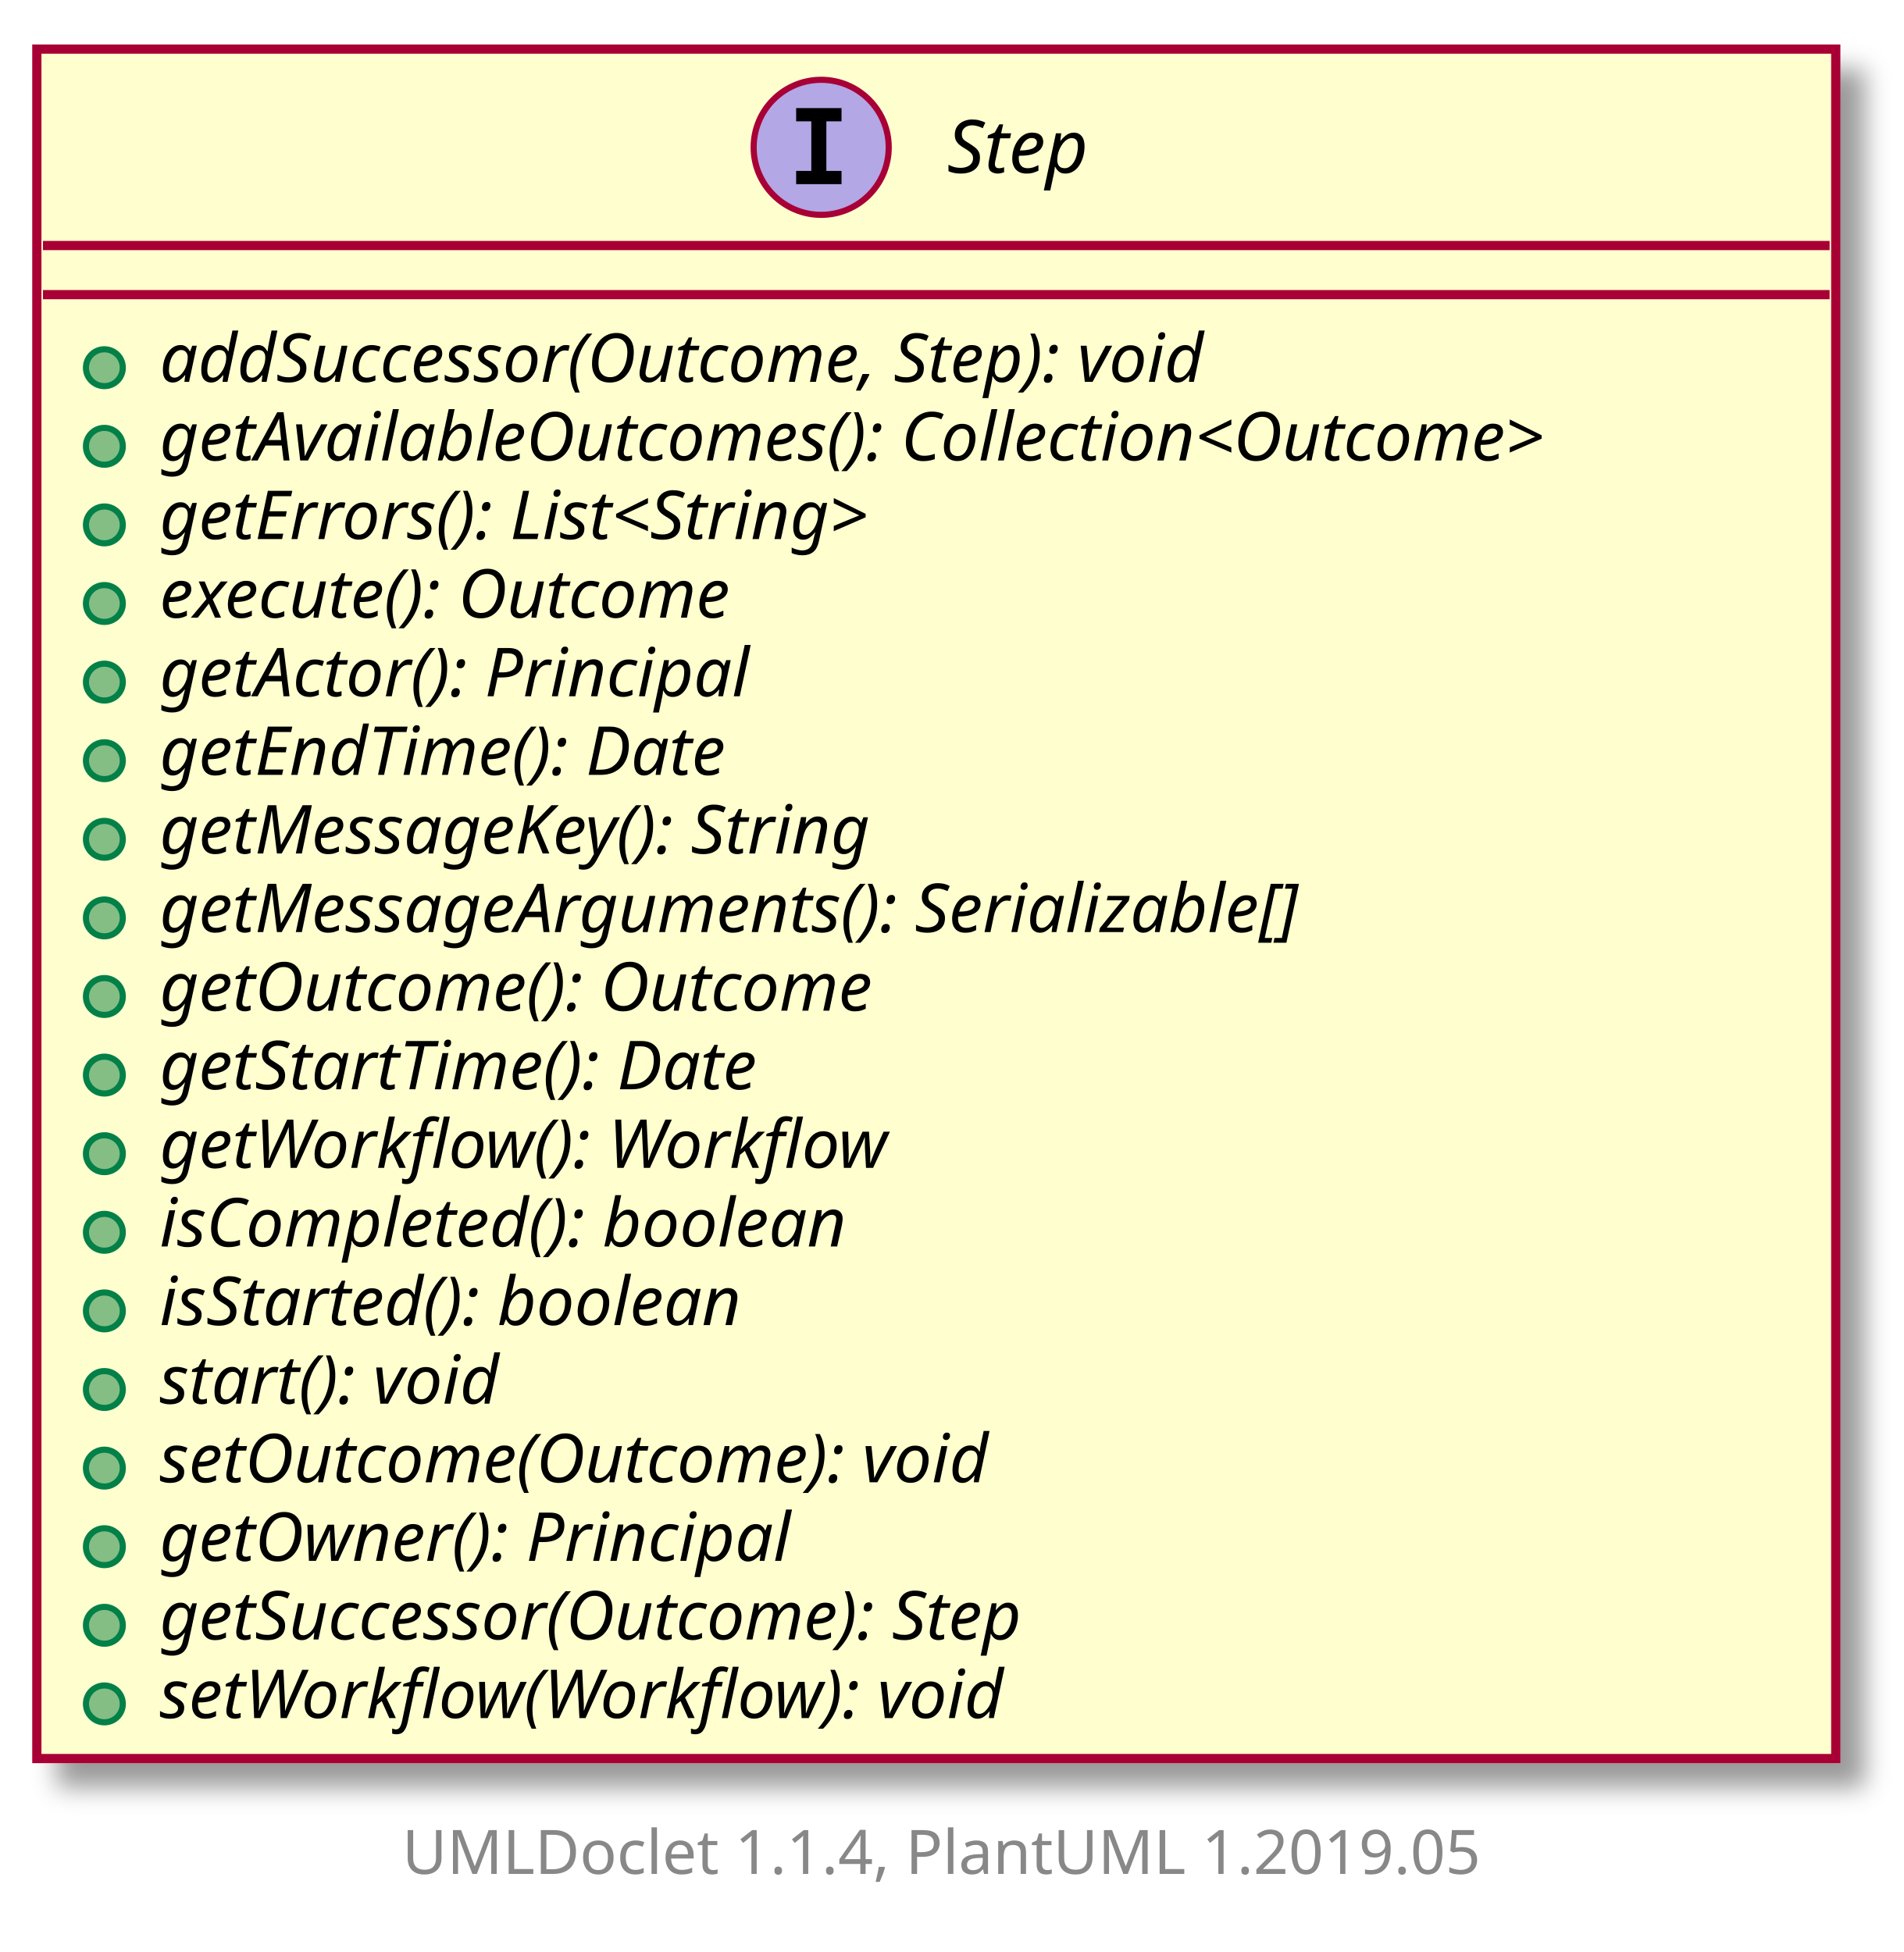
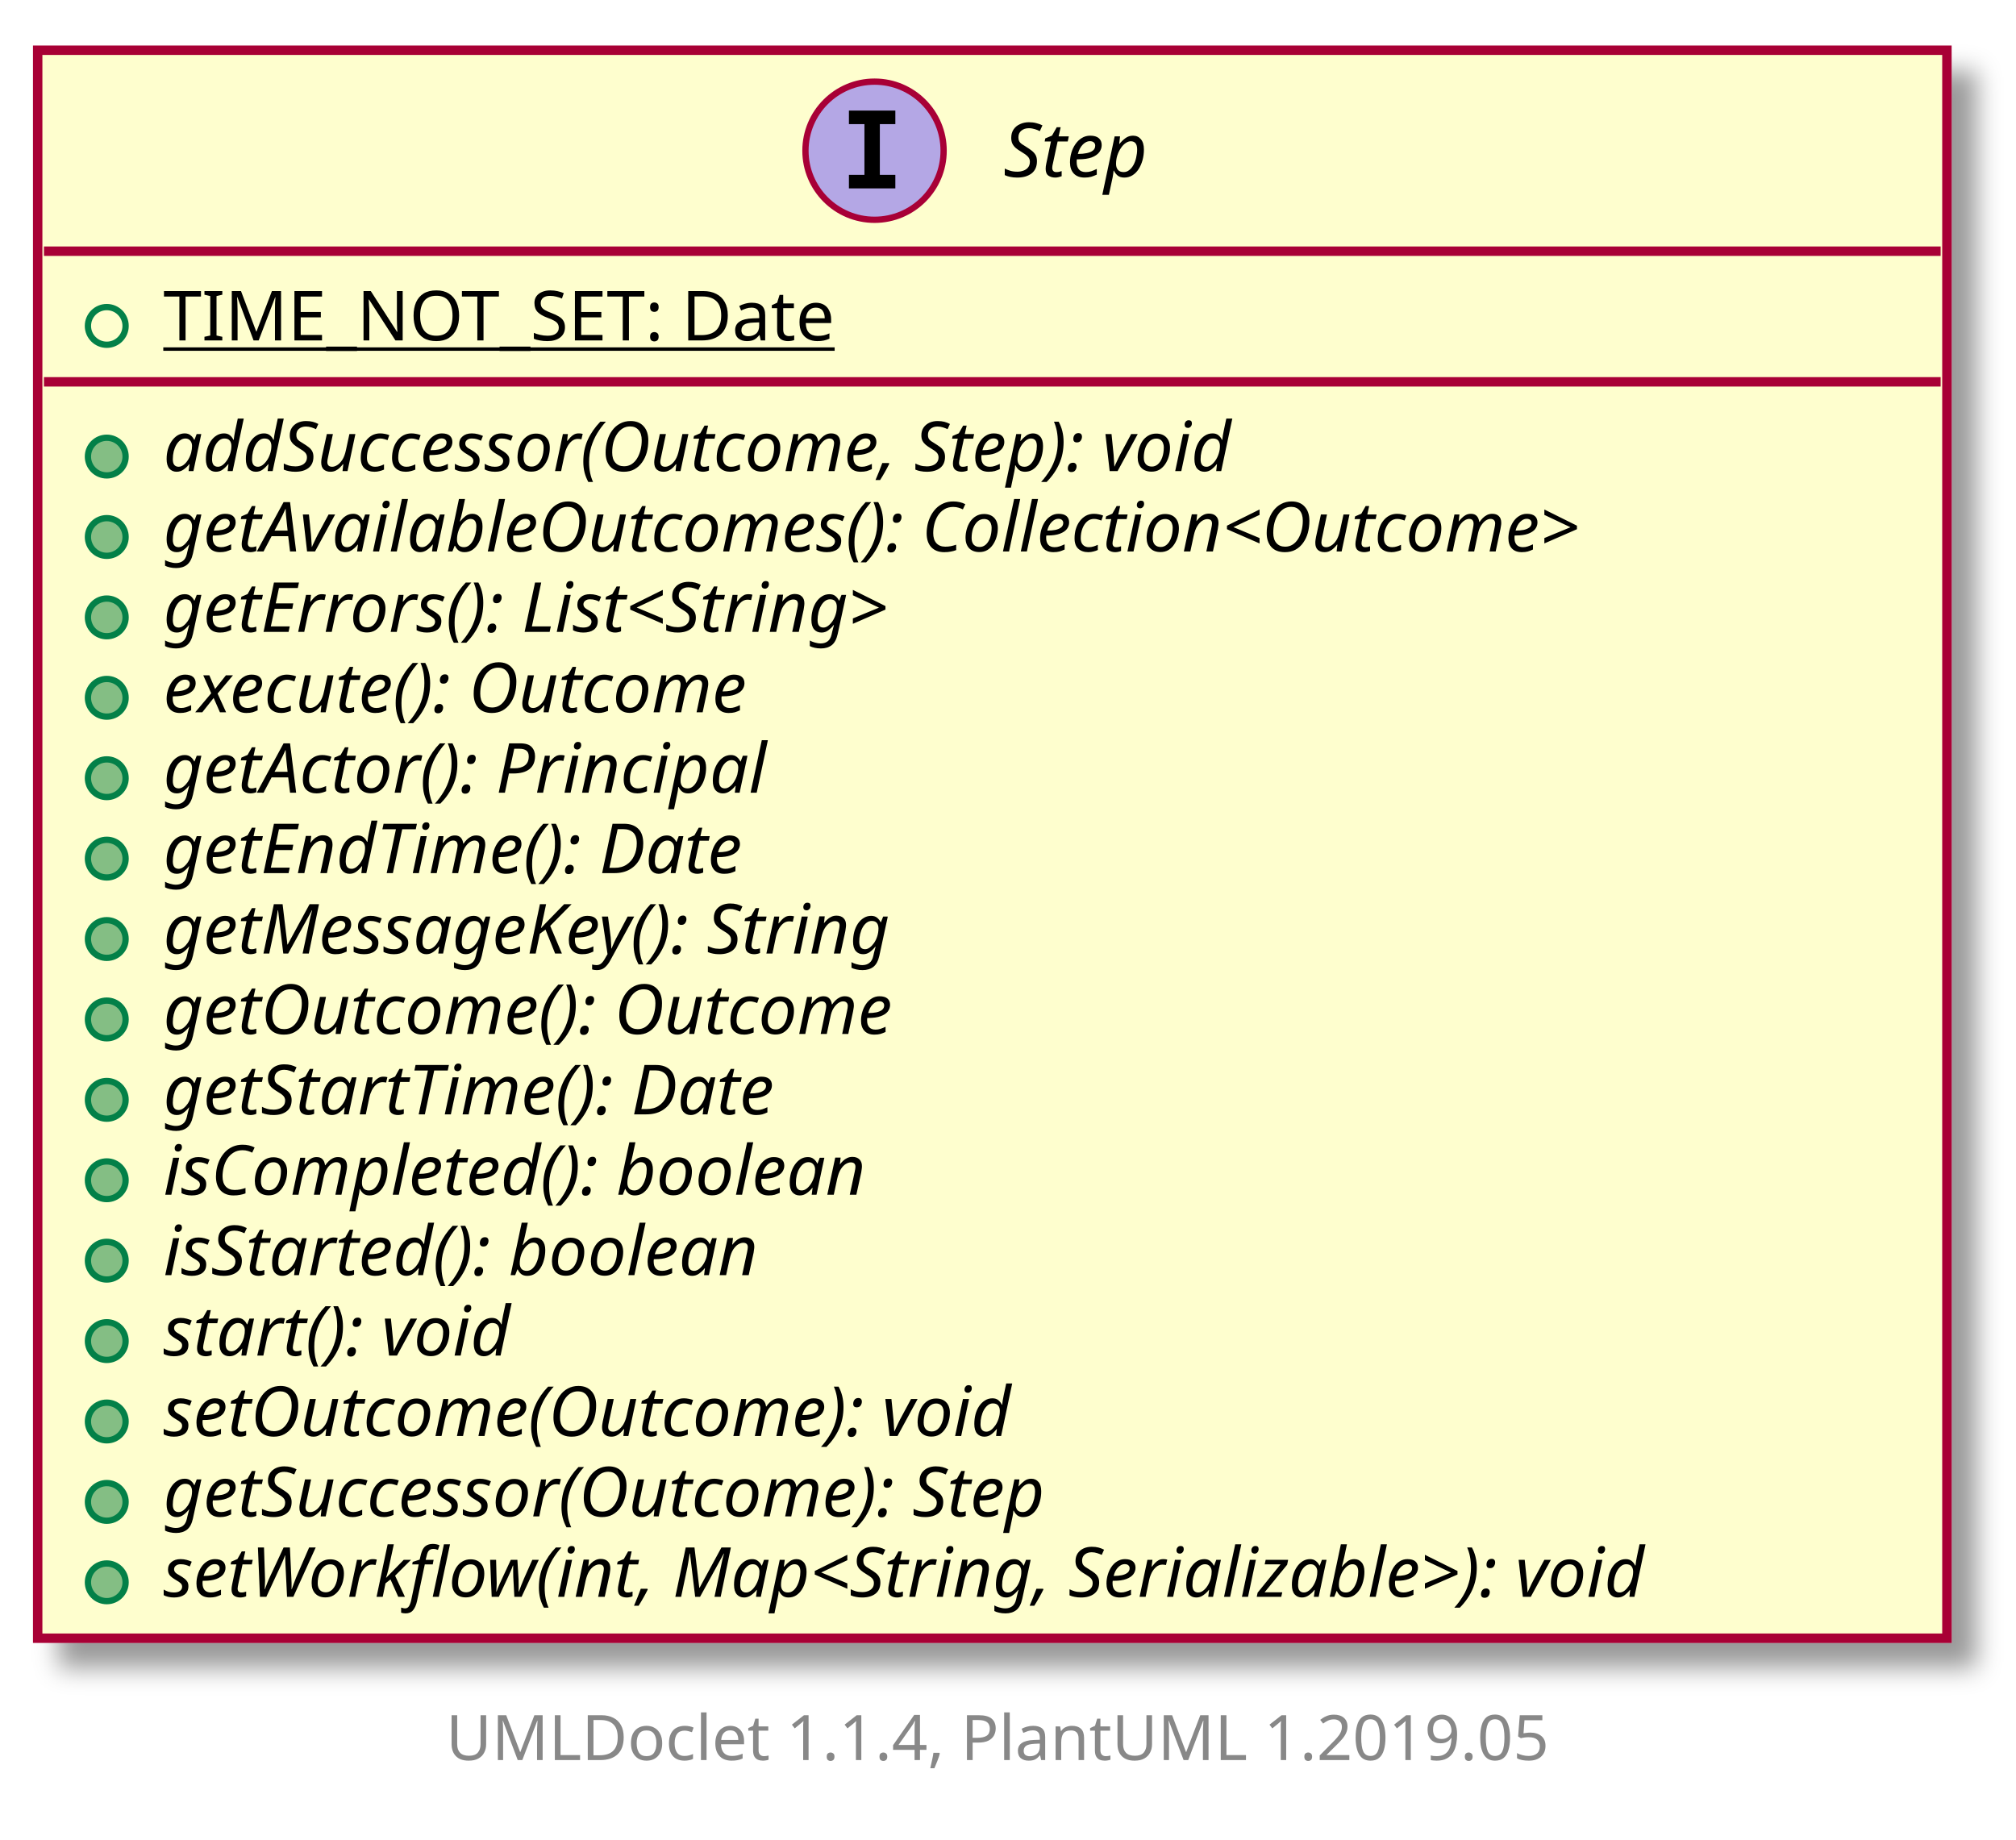
- <svg xmlns="http://www.w3.org/2000/svg" xmlns:xlink="http://www.w3.org/1999/xlink" contentScriptType="application/ecmascript" contentStyleType="text/css" height="318px" preserveAspectRatio="none" style="width:310px;height:318px;" version="1.1" viewBox="0 0 310 318" width="310px" zoomAndPan="magnify">
+ <svg xmlns="http://www.w3.org/2000/svg" xmlns:xlink="http://www.w3.org/1999/xlink" contentScriptType="application/ecmascript" contentStyleType="text/css" height="293px" preserveAspectRatio="none" style="width:321px;height:293px;" version="1.1" viewBox="0 0 321 293" width="321px" zoomAndPan="magnify">
  <defs>
-     <filter height="300%" id="fr1y2qzcrnq40" width="300%" x="-1" y="-1">
+     <filter height="300%" id="fhir984xyzfgw" width="300%" x="-1" y="-1">
      <feGaussianBlur result="blurOut" stdDeviation="2.0" />
      <feColorMatrix in="blurOut" result="blurOut2" type="matrix" values="0 0 0 0 0 0 0 0 0 0 0 0 0 0 0 0 0 0 .4 0" />
      <feOffset dx="4.0" dy="4.0" in="blurOut2" result="blurOut3" />
      <feBlend in="SourceGraphic" in2="blurOut3" mode="normal" />
    </filter>
  </defs>
  <g>
    <a href="Step.html" target="_top" xlink:actuate="onRequest" xlink:show="new" xlink:title="Step.html" xlink:type="simple">
-       <rect fill="#FEFECE" filter="url(#fr1y2qzcrnq40)" height="278.484" id="Step" style="stroke: #A80036; stroke-width: 1.5;" width="293" x="6" y="8" />
-       <ellipse cx="133.75" cy="24" fill="#B4A7E5" rx="11" ry="11" style="stroke: #A80036; stroke-width: 1.0;" />
-       <path d="M129.672,19.766 L129.672,17.609 L137.062,17.609 L137.062,19.766 L134.594,19.766 L134.594,27.844 L137.062,27.844 L137.062,30 L129.672,30 L129.672,27.844 L132.141,27.844 L132.141,19.766 L129.672,19.766 Z " />
-       <text fill="#000000" font-family="sans-serif" font-size="12" font-style="italic" lengthAdjust="spacingAndGlyphs" textLength="29" x="154.25" y="28.154">Step</text>
-       <line style="stroke: #A80036; stroke-width: 1.5;" x1="7" x2="298" y1="40" y2="40" />
-       <line style="stroke: #A80036; stroke-width: 1.5;" x1="7" x2="298" y1="48" y2="48" />
-       <ellipse cx="17" cy="59.902" fill="#84BE84" rx="3" ry="3" style="stroke: #038048; stroke-width: 1.0;" />
-       <text fill="#000000" font-family="sans-serif" font-size="11" font-style="italic" lengthAdjust="spacingAndGlyphs" textLength="202" x="26" y="62.21">addSuccessor(Outcome, Step): void</text>
+       <rect fill="#FEFECE" filter="url(#fhir984xyzfgw)" height="252.875" id="Step" style="stroke: #A80036; stroke-width: 1.5;" width="304" x="6" y="8" />
+       <ellipse cx="139.25" cy="24" fill="#B4A7E5" rx="11" ry="11" style="stroke: #A80036; stroke-width: 1.0;" />
+       <path d="M135.172,19.766 L135.172,17.609 L142.562,17.609 L142.562,19.766 L140.094,19.766 L140.094,27.844 L142.562,27.844 L142.562,30 L135.172,30 L135.172,27.844 L137.641,27.844 L137.641,19.766 L135.172,19.766 Z " />
+       <text fill="#000000" font-family="sans-serif" font-size="12" font-style="italic" lengthAdjust="spacingAndGlyphs" textLength="29" x="159.75" y="28.154">Step</text>
+       <line style="stroke: #A80036; stroke-width: 1.5;" x1="7" x2="309" y1="40" y2="40" />
+       <ellipse cx="17" cy="51.902" fill="none" rx="3" ry="3" style="stroke: #038048; stroke-width: 1.0;" />
+       <text fill="#000000" font-family="sans-serif" font-size="11" lengthAdjust="spacingAndGlyphs" text-decoration="underline" textLength="118" x="26" y="54.21">TIME_NOT_SET: Date</text>
+       <line style="stroke: #A80036; stroke-width: 1.5;" x1="7" x2="309" y1="60.805" y2="60.805" />
      <ellipse cx="17" cy="72.707" fill="#84BE84" rx="3" ry="3" style="stroke: #038048; stroke-width: 1.0;" />
-       <text fill="#000000" font-family="sans-serif" font-size="11" font-style="italic" lengthAdjust="spacingAndGlyphs" textLength="267" x="26" y="75.015">getAvailableOutcomes(): Collection&lt;Outcome&gt;</text>
+       <text fill="#000000" font-family="sans-serif" font-size="11" font-style="italic" lengthAdjust="spacingAndGlyphs" textLength="202" x="26" y="75.015">addSuccessor(Outcome, Step): void</text>
      <ellipse cx="17" cy="85.512" fill="#84BE84" rx="3" ry="3" style="stroke: #038048; stroke-width: 1.0;" />
-       <text fill="#000000" font-family="sans-serif" font-size="11" font-style="italic" lengthAdjust="spacingAndGlyphs" textLength="139" x="26" y="87.82">getErrors(): List&lt;String&gt;</text>
+       <text fill="#000000" font-family="sans-serif" font-size="11" font-style="italic" lengthAdjust="spacingAndGlyphs" textLength="267" x="26" y="87.82">getAvailableOutcomes(): Collection&lt;Outcome&gt;</text>
      <ellipse cx="17" cy="98.316" fill="#84BE84" rx="3" ry="3" style="stroke: #038048; stroke-width: 1.0;" />
-       <text fill="#000000" font-family="sans-serif" font-size="11" font-style="italic" lengthAdjust="spacingAndGlyphs" textLength="112" x="26" y="100.624">execute(): Outcome</text>
+       <text fill="#000000" font-family="sans-serif" font-size="11" font-style="italic" lengthAdjust="spacingAndGlyphs" textLength="139" x="26" y="100.624">getErrors(): List&lt;String&gt;</text>
      <ellipse cx="17" cy="111.121" fill="#84BE84" rx="3" ry="3" style="stroke: #038048; stroke-width: 1.0;" />
-       <text fill="#000000" font-family="sans-serif" font-size="11" font-style="italic" lengthAdjust="spacingAndGlyphs" textLength="112" x="26" y="113.429">getActor(): Principal</text>
+       <text fill="#000000" font-family="sans-serif" font-size="11" font-style="italic" lengthAdjust="spacingAndGlyphs" textLength="112" x="26" y="113.429">execute(): Outcome</text>
      <ellipse cx="17" cy="123.926" fill="#84BE84" rx="3" ry="3" style="stroke: #038048; stroke-width: 1.0;" />
-       <text fill="#000000" font-family="sans-serif" font-size="11" font-style="italic" lengthAdjust="spacingAndGlyphs" textLength="109" x="26" y="126.234">getEndTime(): Date</text>
+       <text fill="#000000" font-family="sans-serif" font-size="11" font-style="italic" lengthAdjust="spacingAndGlyphs" textLength="112" x="26" y="126.234">getActor(): Principal</text>
      <ellipse cx="17" cy="136.731" fill="#84BE84" rx="3" ry="3" style="stroke: #038048; stroke-width: 1.0;" />
-       <text fill="#000000" font-family="sans-serif" font-size="11" font-style="italic" lengthAdjust="spacingAndGlyphs" textLength="137" x="26" y="139.039">getMessageKey(): String</text>
+       <text fill="#000000" font-family="sans-serif" font-size="11" font-style="italic" lengthAdjust="spacingAndGlyphs" textLength="109" x="26" y="139.039">getEndTime(): Date</text>
      <ellipse cx="17" cy="149.535" fill="#84BE84" rx="3" ry="3" style="stroke: #038048; stroke-width: 1.0;" />
-       <text fill="#000000" font-family="sans-serif" font-size="11" font-style="italic" lengthAdjust="spacingAndGlyphs" textLength="218" x="26" y="151.843">getMessageArguments(): Serializable[]</text>
+       <text fill="#000000" font-family="sans-serif" font-size="11" font-style="italic" lengthAdjust="spacingAndGlyphs" textLength="137" x="26" y="151.843">getMessageKey(): String</text>
      <ellipse cx="17" cy="162.34" fill="#84BE84" rx="3" ry="3" style="stroke: #038048; stroke-width: 1.0;" />
      <text fill="#000000" font-family="sans-serif" font-size="11" font-style="italic" lengthAdjust="spacingAndGlyphs" textLength="136" x="26" y="164.648">getOutcome(): Outcome</text>
      <ellipse cx="17" cy="175.144" fill="#84BE84" rx="3" ry="3" style="stroke: #038048; stroke-width: 1.0;" />
      <text fill="#000000" font-family="sans-serif" font-size="11" font-style="italic" lengthAdjust="spacingAndGlyphs" textLength="115" x="26" y="177.453">getStartTime(): Date</text>
      <ellipse cx="17" cy="187.949" fill="#84BE84" rx="3" ry="3" style="stroke: #038048; stroke-width: 1.0;" />
-       <text fill="#000000" font-family="sans-serif" font-size="11" font-style="italic" lengthAdjust="spacingAndGlyphs" textLength="138" x="26" y="190.257">getWorkflow(): Workflow</text>
+       <text fill="#000000" font-family="sans-serif" font-size="11" font-style="italic" lengthAdjust="spacingAndGlyphs" textLength="131" x="26" y="190.257">isCompleted(): boolean</text>
      <ellipse cx="17" cy="200.754" fill="#84BE84" rx="3" ry="3" style="stroke: #038048; stroke-width: 1.0;" />
-       <text fill="#000000" font-family="sans-serif" font-size="11" font-style="italic" lengthAdjust="spacingAndGlyphs" textLength="131" x="26" y="203.062">isCompleted(): boolean</text>
+       <text fill="#000000" font-family="sans-serif" font-size="11" font-style="italic" lengthAdjust="spacingAndGlyphs" textLength="111" x="26" y="203.062">isStarted(): boolean</text>
      <ellipse cx="17" cy="213.559" fill="#84BE84" rx="3" ry="3" style="stroke: #038048; stroke-width: 1.0;" />
-       <text fill="#000000" font-family="sans-serif" font-size="11" font-style="italic" lengthAdjust="spacingAndGlyphs" textLength="111" x="26" y="215.867">isStarted(): boolean</text>
+       <text fill="#000000" font-family="sans-serif" font-size="11" font-style="italic" lengthAdjust="spacingAndGlyphs" textLength="66" x="26" y="215.867">start(): void</text>
      <ellipse cx="17" cy="226.363" fill="#84BE84" rx="3" ry="3" style="stroke: #038048; stroke-width: 1.0;" />
-       <text fill="#000000" font-family="sans-serif" font-size="11" font-style="italic" lengthAdjust="spacingAndGlyphs" textLength="66" x="26" y="228.671">start(): void</text>
+       <text fill="#000000" font-family="sans-serif" font-size="11" font-style="italic" lengthAdjust="spacingAndGlyphs" textLength="159" x="26" y="228.671">setOutcome(Outcome): void</text>
      <ellipse cx="17" cy="239.168" fill="#84BE84" rx="3" ry="3" style="stroke: #038048; stroke-width: 1.0;" />
-       <text fill="#000000" font-family="sans-serif" font-size="11" font-style="italic" lengthAdjust="spacingAndGlyphs" textLength="159" x="26" y="241.476">setOutcome(Outcome): void</text>
+       <text fill="#000000" font-family="sans-serif" font-size="11" font-style="italic" lengthAdjust="spacingAndGlyphs" textLength="167" x="26" y="241.476">getSuccessor(Outcome): Step</text>
      <ellipse cx="17" cy="251.973" fill="#84BE84" rx="3" ry="3" style="stroke: #038048; stroke-width: 1.0;" />
-       <text fill="#000000" font-family="sans-serif" font-size="11" font-style="italic" lengthAdjust="spacingAndGlyphs" textLength="119" x="26" y="254.281">getOwner(): Principal</text>
-       <ellipse cx="17" cy="264.777" fill="#84BE84" rx="3" ry="3" style="stroke: #038048; stroke-width: 1.0;" />
-       <text fill="#000000" font-family="sans-serif" font-size="11" font-style="italic" lengthAdjust="spacingAndGlyphs" textLength="167" x="26" y="267.085">getSuccessor(Outcome): Step</text>
-       <ellipse cx="17" cy="277.582" fill="#84BE84" rx="3" ry="3" style="stroke: #038048; stroke-width: 1.0;" />
-       <text fill="#000000" font-family="sans-serif" font-size="11" font-style="italic" lengthAdjust="spacingAndGlyphs" textLength="161" x="26" y="279.89">setWorkflow(Workflow): void</text>
+       <text fill="#000000" font-family="sans-serif" font-size="11" font-style="italic" lengthAdjust="spacingAndGlyphs" textLength="278" x="26" y="254.281">setWorkflow(int, Map&lt;String, Serializable&gt;): void</text>
    </a>
-     <text fill="#888888" font-family="sans-serif" font-size="10" lengthAdjust="spacingAndGlyphs" textLength="186" x="65.5" y="305.282">UMLDoclet 1.1.4, PlantUML 1.2019.05</text>
+     <text fill="#888888" font-family="sans-serif" font-size="10" lengthAdjust="spacingAndGlyphs" textLength="186" x="71" y="280.282">UMLDoclet 1.1.4, PlantUML 1.2019.05</text>
  </g>
</svg>
